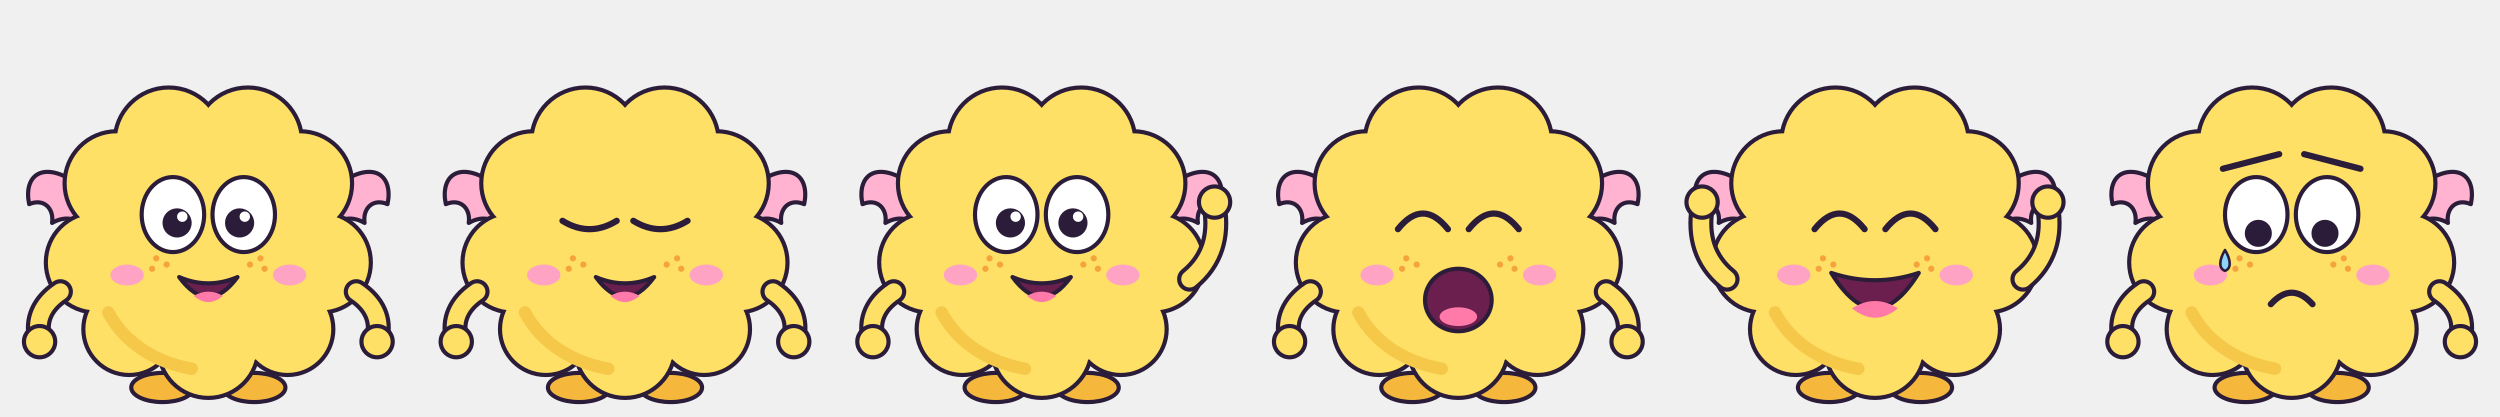
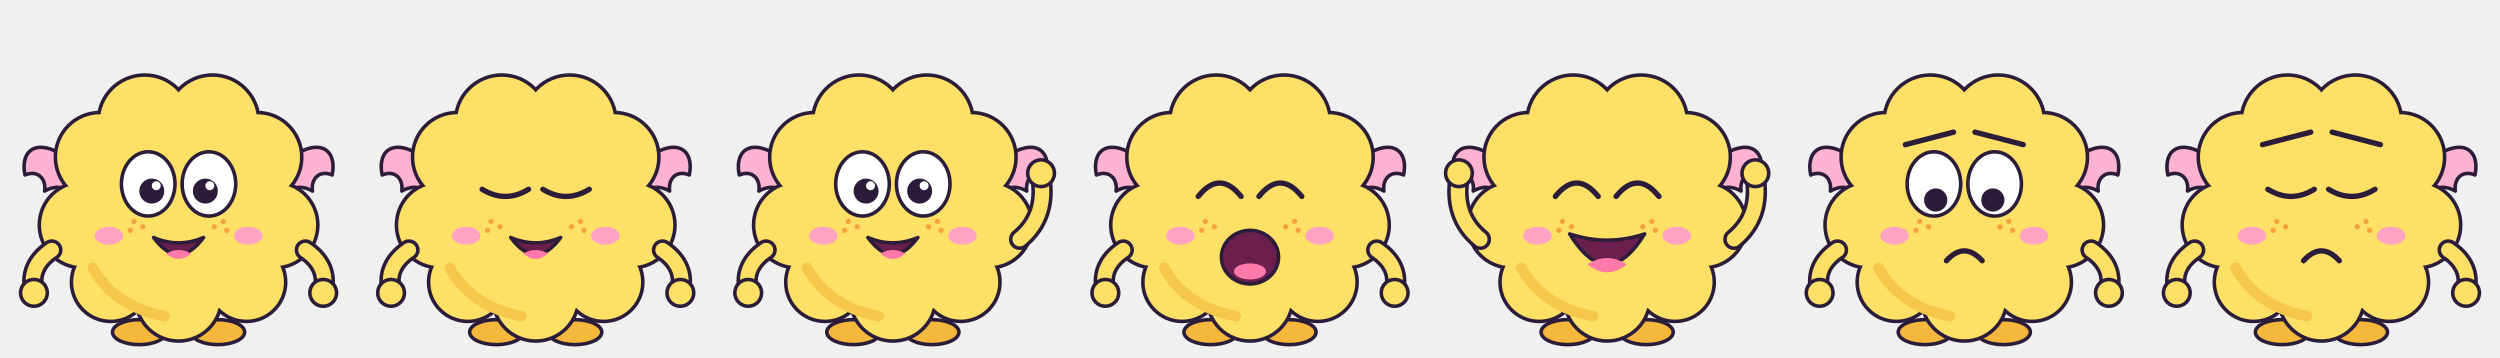
- <svg xmlns="http://www.w3.org/2000/svg" viewBox="0 0 2400 400" width="2400" height="400">
+ <svg xmlns="http://www.w3.org/2000/svg" viewBox="0 0 2800 400" width="2800" height="400">
  <defs>
    <g id="fluff">
      <circle cx="200" cy="236" r="118" />
      <circle cx="112" cy="176" r="48" />
      <circle cx="162" cy="136" r="50" />
      <circle cx="238" cy="136" r="50" />
      <circle cx="288" cy="176" r="48" />
      <circle cx="92" cy="252" r="46" />
      <circle cx="308" cy="252" r="46" />
      <circle cx="124" cy="316" r="42" />
      <circle cx="276" cy="316" r="42" />
      <circle cx="200" cy="334" r="46" />
    </g>
    <g id="back">
      <path d="M82 182 C42 150 22 168 28 196 C42 190 52 200 50 214 C64 206 76 210 84 222 Z" fill="#ffb3d1" />
      <path d="M318 182 C358 150 378 168 372 196 C358 190 348 200 350 214 C336 206 324 210 316 222 Z" fill="#ffb3d1" />
      <ellipse cx="156" cy="372" rx="30" ry="14" fill="#f5b83d" />
      <ellipse cx="244" cy="372" rx="30" ry="14" fill="#f5b83d" />
      <use href="#fluff" fill="#ffe066" stroke-width="8" />
      <use href="#fluff" fill="#ffe066" stroke="none" />
      <path d="M104 300 C120 330 150 348 184 354" fill="none" stroke="#f5c84a" stroke-width="12" />
      <g fill="#f5a33d" stroke="none">
        <circle cx="150" cy="248" r="3" />
        <circle cx="160" cy="254" r="3" />
        <circle cx="146" cy="258" r="3" />
        <circle cx="250" cy="248" r="3" />
        <circle cx="240" cy="254" r="3" />
        <circle cx="254" cy="258" r="3" />
      </g>
      <ellipse cx="122" cy="264" rx="16" ry="10" fill="#ffa3c4" stroke="none" />
      <ellipse cx="278" cy="264" rx="16" ry="10" fill="#ffa3c4" stroke="none" />
    </g>
    <g id="eyes-open">
      <ellipse cx="166" cy="206" rx="30" ry="36" fill="#ffffff" />
      <ellipse cx="234" cy="206" rx="30" ry="36" fill="#ffffff" />
      <circle cx="170" cy="214" r="14" fill="#2b1d3a" stroke="none" />
      <circle cx="230" cy="214" r="14" fill="#2b1d3a" stroke="none" />
      <circle cx="175" cy="208" r="5" fill="#ffffff" stroke="none" />
      <circle cx="235" cy="208" r="5" fill="#ffffff" stroke="none" />
    </g>
    <g id="eyes-closed" fill="none" stroke-width="6">
      <path d="M140 212 Q166 228 192 212" />
      <path d="M208 212 Q234 228 260 212" />
    </g>
    <g id="eyes-happy" fill="none" stroke-width="6">
      <path d="M142 220 Q166 190 190 220" />
      <path d="M210 220 Q234 190 258 220" />
    </g>
    <g id="mouth-smile">
      <path d="M172 266 Q200 304 228 266 Q200 278 172 266 Z" fill="#6b1f4f" />
      <path d="M186 284 Q200 276 214 284 Q200 296 186 284 Z" fill="#ff7aa8" stroke="none" />
    </g>
    <g id="mouth-chomp">
      <ellipse cx="200" cy="288" rx="32" ry="30" fill="#6b1f4f" />
      <ellipse cx="200" cy="304" rx="18" ry="9" fill="#ff7aa8" stroke="none" />
    </g>
    <g id="mouth-grin">
      <path d="M158 262 Q200 330 242 262 Q200 276 158 262 Z" fill="#6b1f4f" />
      <path d="M178 296 Q200 282 222 296 Q200 314 178 296 Z" fill="#ff7aa8" stroke="none" />
    </g>
    <g id="arm-left-down">
      <path d="M58 280 C40 292 34 308 38 324" fill="none" stroke-width="24" />
      <path d="M58 280 C40 292 34 308 38 324" fill="none" stroke="#ffe066" stroke-width="16" />
      <circle cx="38" cy="328" r="15" fill="#ffe066" />
    </g>
    <g id="arm-right-down">
      <path d="M342 280 C360 292 366 308 362 324" fill="none" stroke-width="24" />
      <path d="M342 280 C360 292 366 308 362 324" fill="none" stroke="#ffe066" stroke-width="16" />
      <circle cx="362" cy="328" r="15" fill="#ffe066" />
    </g>
    <g id="arm-left-up">
      <path d="M58 268 C36 250 30 226 34 200" fill="none" stroke-width="24" />
      <path d="M58 268 C36 250 30 226 34 200" fill="none" stroke="#ffe066" stroke-width="16" />
      <circle cx="34" cy="194" r="15" fill="#ffe066" />
    </g>
    <g id="arm-right-up">
      <path d="M342 268 C364 250 370 226 366 200" fill="none" stroke-width="24" />
      <path d="M342 268 C364 250 370 226 366 200" fill="none" stroke="#ffe066" stroke-width="16" />
      <circle cx="366" cy="194" r="15" fill="#ffe066" />
    </g>
    <g id="eyes-sad">
      <ellipse cx="166" cy="206" rx="30" ry="36" fill="#ffffff" />
      <ellipse cx="234" cy="206" rx="30" ry="36" fill="#ffffff" />
      <circle cx="168" cy="224" r="13" fill="#2b1d3a" stroke="none" />
      <circle cx="232" cy="224" r="13" fill="#2b1d3a" stroke="none" />
+     </g>
+     <g id="brows-sad">
      <path d="M134 162 L188 148 M212 148 L266 162" fill="none" stroke-width="6" />
-       <path d="M136 240 C130 250 130 258 136 260 C142 258 142 250 136 240 Z" fill="#8fd3ff" stroke-width="2.5" />
    </g>
    <g id="mouth-frown">
      <path d="M180 292 Q200 270 220 292" fill="none" stroke-width="6" />
    </g>
  </defs>
  <g stroke="#2b1d3a" stroke-width="4" stroke-linejoin="round" stroke-linecap="round">
    <g>
      <use href="#back" />
      <use href="#eyes-open" />
      <use href="#mouth-smile" />
      <use href="#arm-left-down" />
      <use href="#arm-right-down" />
    </g>
    <g transform="translate(400 0)">
      <use href="#back" />
      <use href="#eyes-closed" />
      <use href="#mouth-smile" />
      <use href="#arm-left-down" />
      <use href="#arm-right-down" />
    </g>
    <g transform="translate(800 0)">
      <use href="#back" />
      <use href="#eyes-open" />
      <use href="#mouth-smile" />
      <use href="#arm-left-down" />
      <use href="#arm-right-up" />
    </g>
    <g transform="translate(1200 0)">
      <use href="#back" />
      <use href="#eyes-happy" />
      <use href="#mouth-chomp" />
      <use href="#arm-left-down" />
      <use href="#arm-right-down" />
    </g>
    <g transform="translate(1600 0)">
      <use href="#back" />
      <use href="#eyes-happy" />
      <use href="#mouth-grin" />
      <use href="#arm-left-up" />
      <use href="#arm-right-up" />
    </g>
    <g transform="translate(2000 0)">
      <use href="#back" />
      <use href="#eyes-sad" />
+       <use href="#brows-sad" />
+       <use href="#mouth-frown" />
+       <use href="#arm-left-down" />
+       <use href="#arm-right-down" />
+     </g>
+     <g transform="translate(2400 0)">
+       <use href="#back" />
+       <use href="#eyes-closed" />
+       <use href="#brows-sad" />
      <use href="#mouth-frown" />
      <use href="#arm-left-down" />
      <use href="#arm-right-down" />
    </g>
  </g>
</svg>
